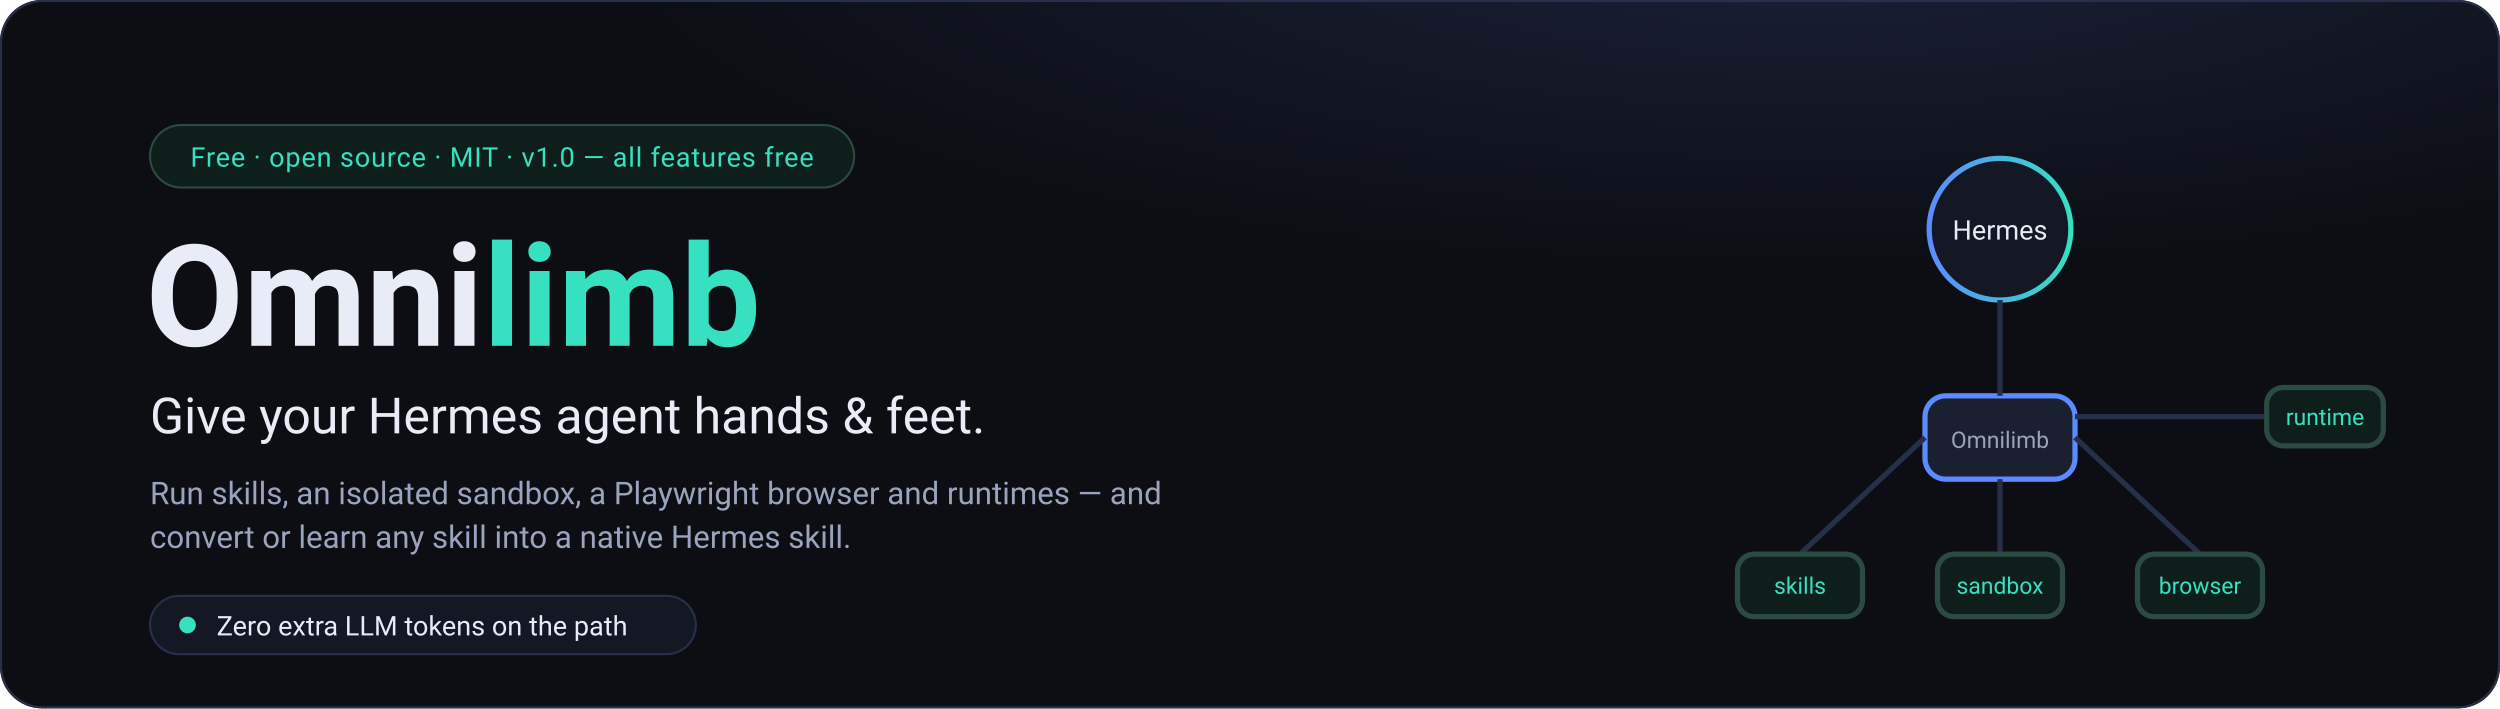
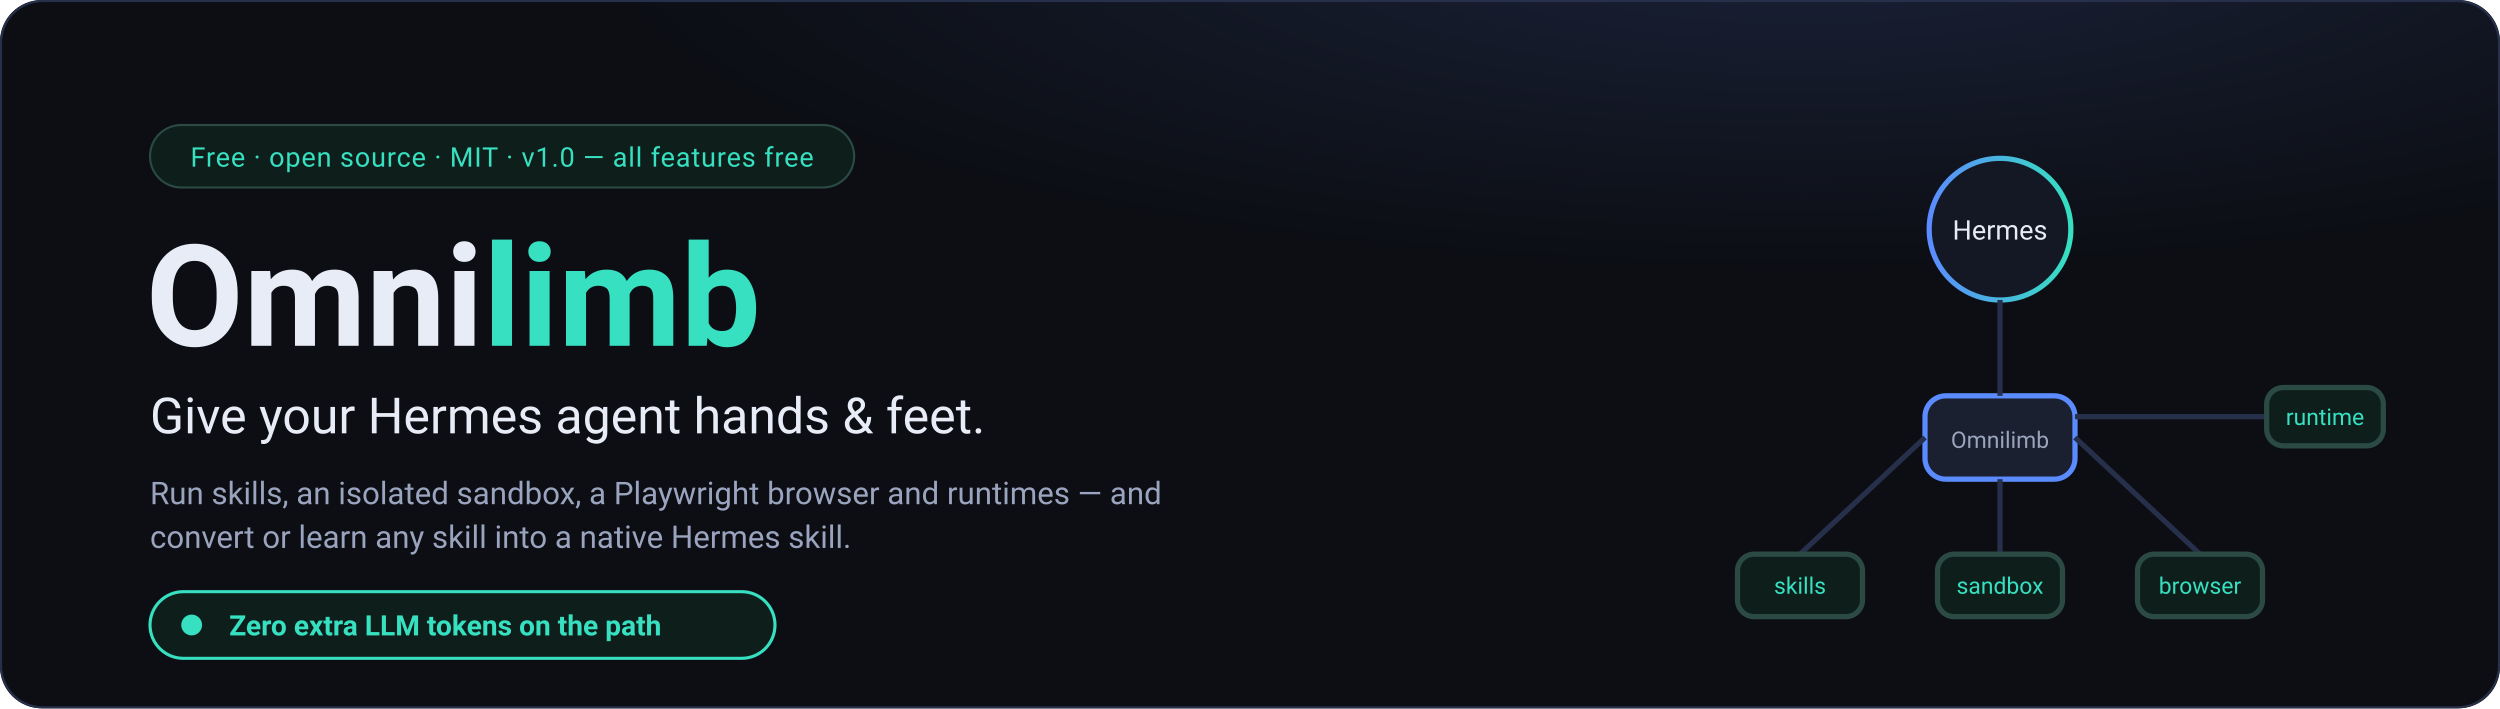
<svg xmlns="http://www.w3.org/2000/svg" width="1200" height="340" viewBox="0 0 1200 340" font-family="-apple-system,BlinkMacSystemFont,'Segoe UI',Roboto,Helvetica,Arial,sans-serif">
  <defs>
    <radialGradient id="glow" cx="72%" cy="-10%" r="80%">
      <stop offset="0%" stop-color="#1a2238" />
      <stop offset="60%" stop-color="#0c0e14" />
    </radialGradient>
    <linearGradient id="accent" x1="0" y1="0" x2="1" y2="0">
      <stop offset="0%" stop-color="#5b8cff" />
      <stop offset="100%" stop-color="#36e0c0" />
    </linearGradient>
  </defs>
  <rect width="1200" height="340" rx="20" fill="url(#glow)" />
  <rect x="0.5" y="0.5" width="1199" height="339" rx="20" fill="none" stroke="#27304a" />
  <g transform="translate(72,60)">
    <rect width="338" height="30" rx="15" fill="#0e1f1b" stroke="#2c4a44" />
    <text x="169" y="20" text-anchor="middle" fill="#36e0c0" font-size="13" letter-spacing="0.4">Free · open source · MIT · v1.0 — all features free</text>
  </g>
  <text x="70" y="166" font-size="68" font-weight="700" fill="#e8ecf6">Omni<tspan fill="#36e0c0">limb</tspan>
  </text>
  <text x="72" y="208" font-size="24" fill="#e8ecf6">Give your Hermes agent hands &amp; feet.</text>
  <text x="72" y="242" font-size="15" fill="#9aa4be">Run skills, an isolated sandbox, a Playwright browser and runtimes — and</text>
  <text x="72" y="263" font-size="15" fill="#9aa4be">convert or learn any skill into a native Hermes skill.</text>
-   <g transform="translate(72,286)">
-     <rect width="262" height="28" rx="14" fill="#141824" stroke="#27304a" />
-     <circle cx="18" cy="14" r="4" fill="#36e0c0" />
-     <text x="32" y="19" fill="#e8ecf6" font-size="13">Zero extra LLM tokens on the path</text>
+   <g transform="translate(72,284)">
+     <rect width="300" height="32" rx="16" fill="#0e1f1b" stroke="#36e0c0" stroke-width="1.5" />
+     <circle cx="20" cy="16" r="5" fill="#36e0c0" />
+     <text x="38" y="21" fill="#36e0c0" font-size="13.5" font-weight="700">Zero extra LLM tokens on the path</text>
  </g>
  <g transform="translate(840,70)" fill="none" stroke-width="2.5">
    <circle cx="120" cy="40" r="34" fill="#141824" stroke="url(#accent)" />
    <text x="120" y="45" text-anchor="middle" fill="#e8ecf6" font-size="13" stroke="none">Hermes</text>
    <rect x="84" y="120" width="72" height="40" rx="10" fill="#1b2030" stroke="#5b8cff" />
    <text x="120" y="145" text-anchor="middle" fill="#9aa4be" font-size="11" stroke="none">Omnilimb</text>
    <path d="M120 74 L120 120" stroke="#27304a" />
    <path d="M84 140 L24 196" stroke="#27304a" />
    <path d="M120 160 L120 196" stroke="#27304a" />
    <path d="M156 140 L216 196" stroke="#27304a" />
    <path d="M156 130 L260 130" stroke="#27304a" />
    <g stroke="#2c4a44">
      <rect x="-6" y="196" width="60" height="30" rx="8" fill="#0e1f1b" />
      <rect x="90" y="196" width="60" height="30" rx="8" fill="#0e1f1b" />
      <rect x="186" y="196" width="60" height="30" rx="8" fill="#0e1f1b" />
      <rect x="248" y="116" width="56" height="28" rx="8" fill="#0e1f1b" />
    </g>
    <g fill="#36e0c0" font-size="11" stroke="none" text-anchor="middle">
      <text x="24" y="215">skills</text>
      <text x="120" y="215">sandbox</text>
      <text x="216" y="215">browser</text>
      <text x="276" y="134">runtime</text>
    </g>
  </g>
</svg>
